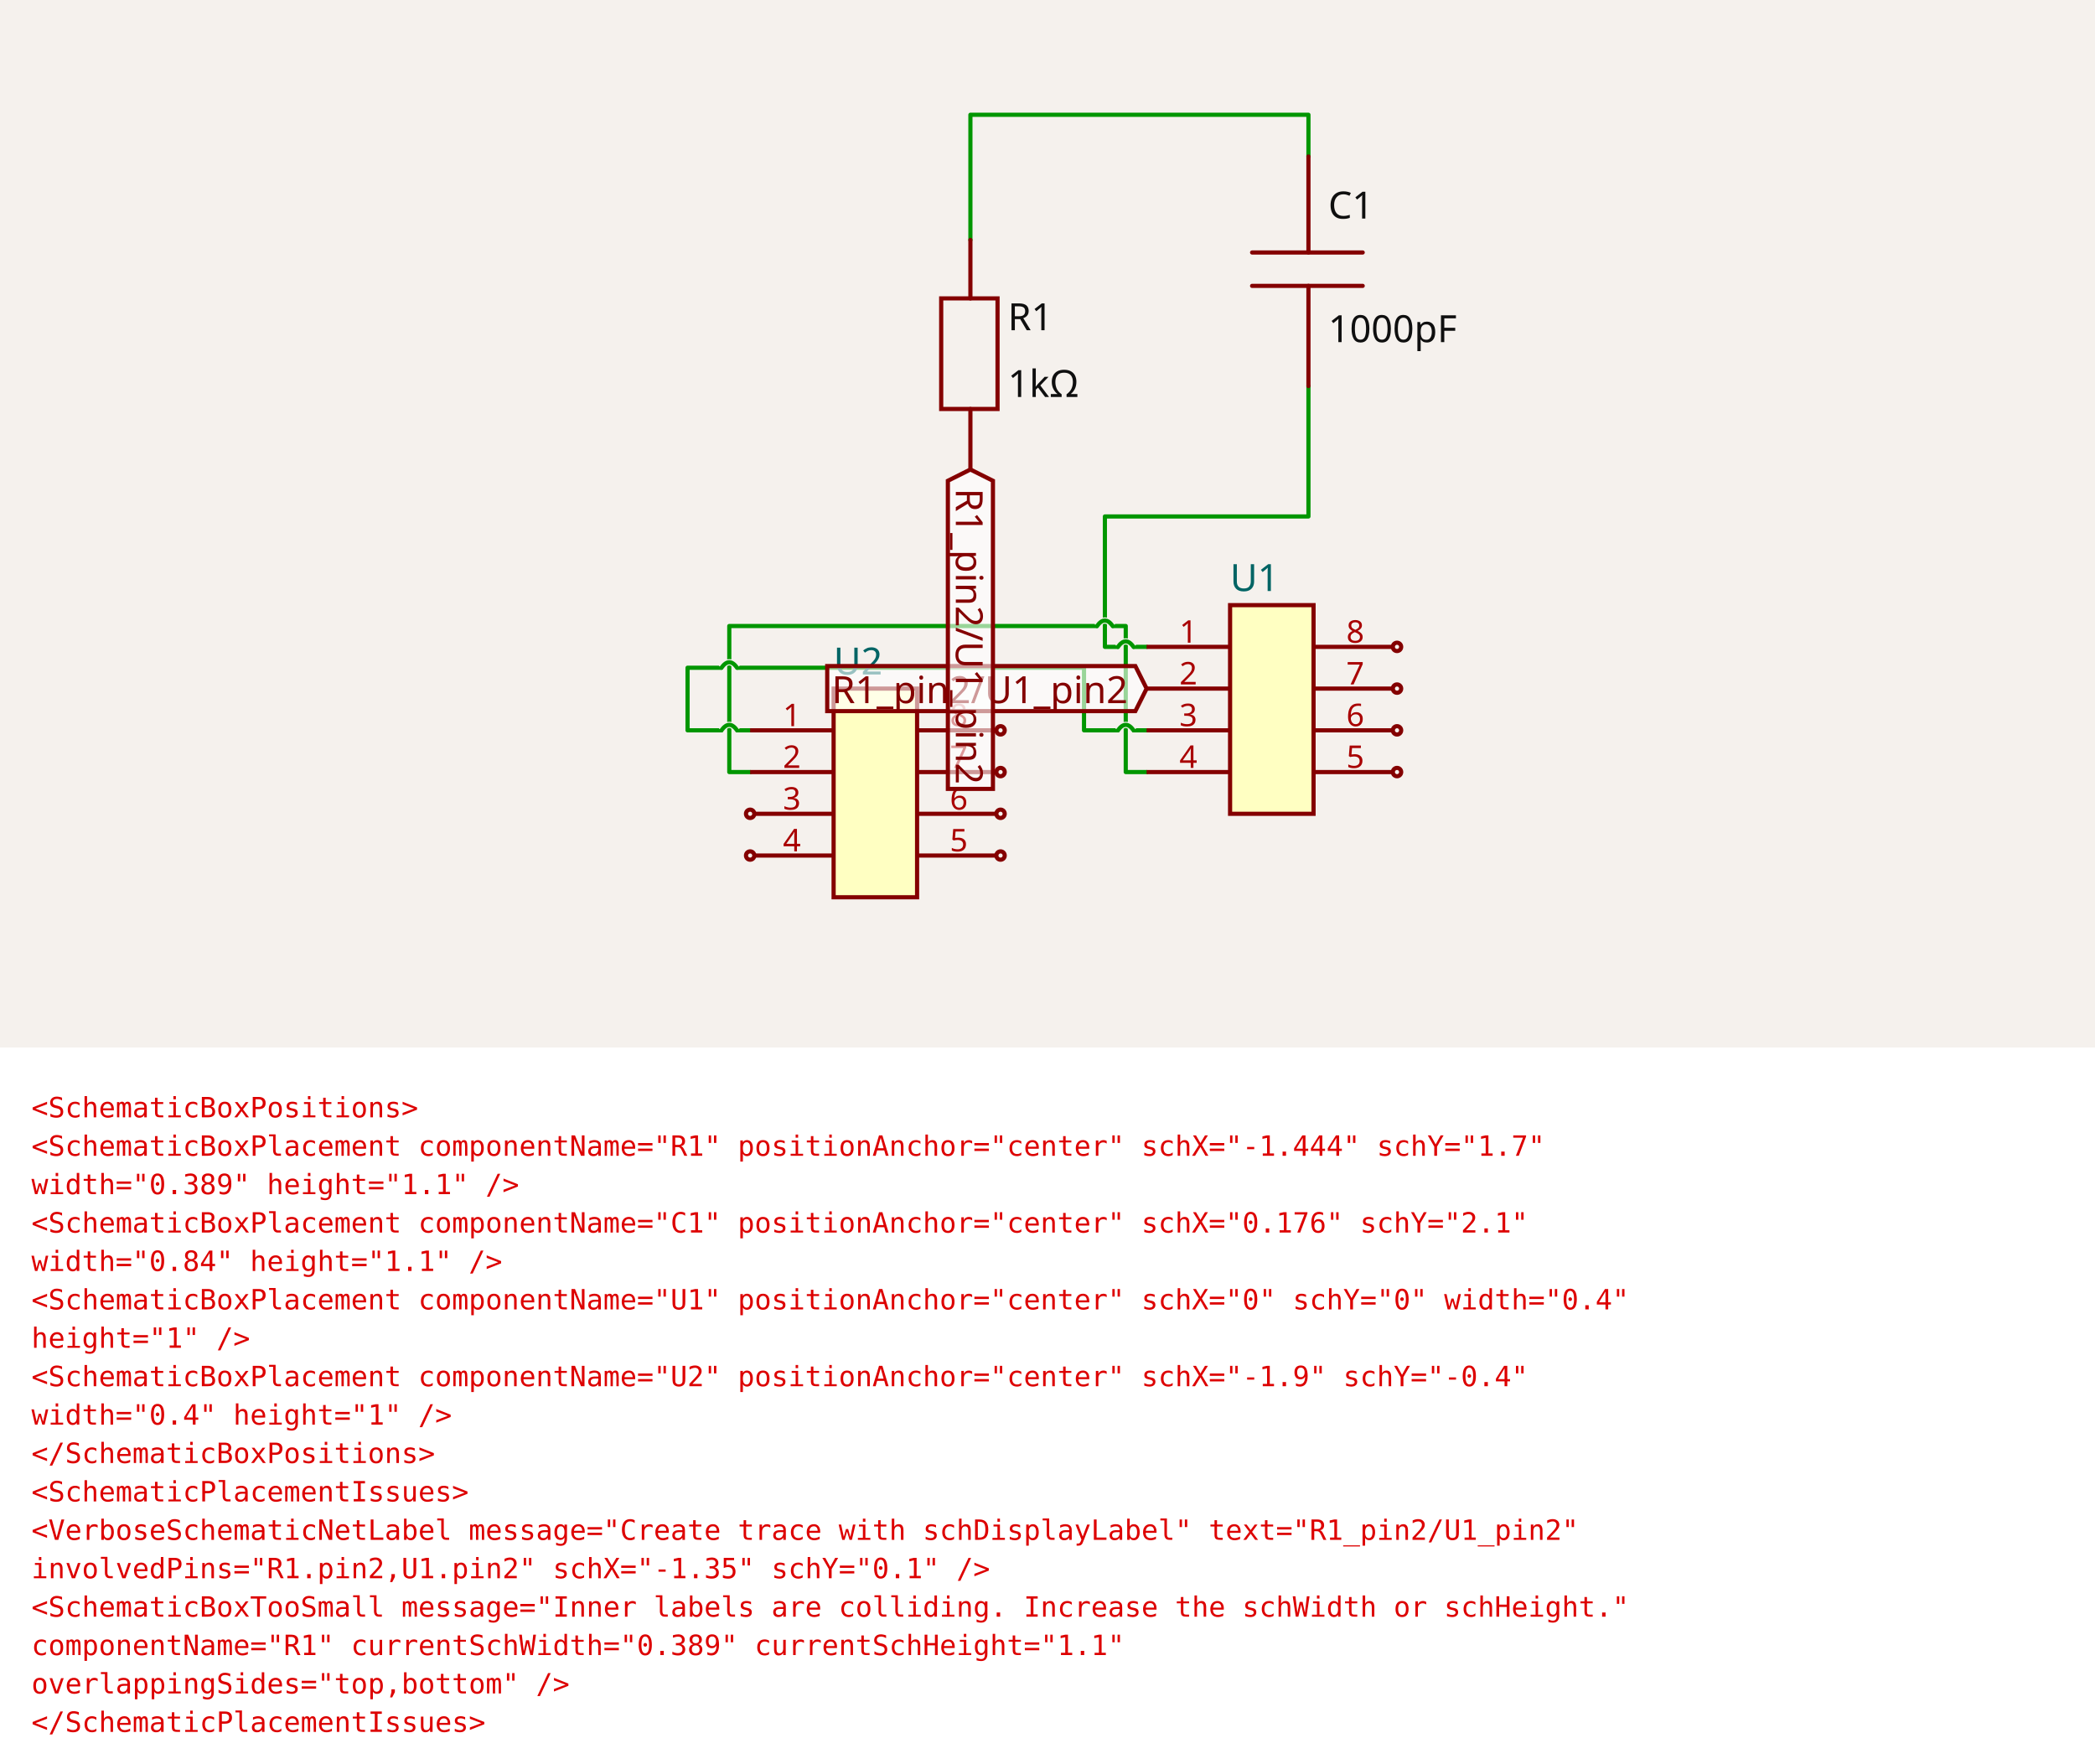
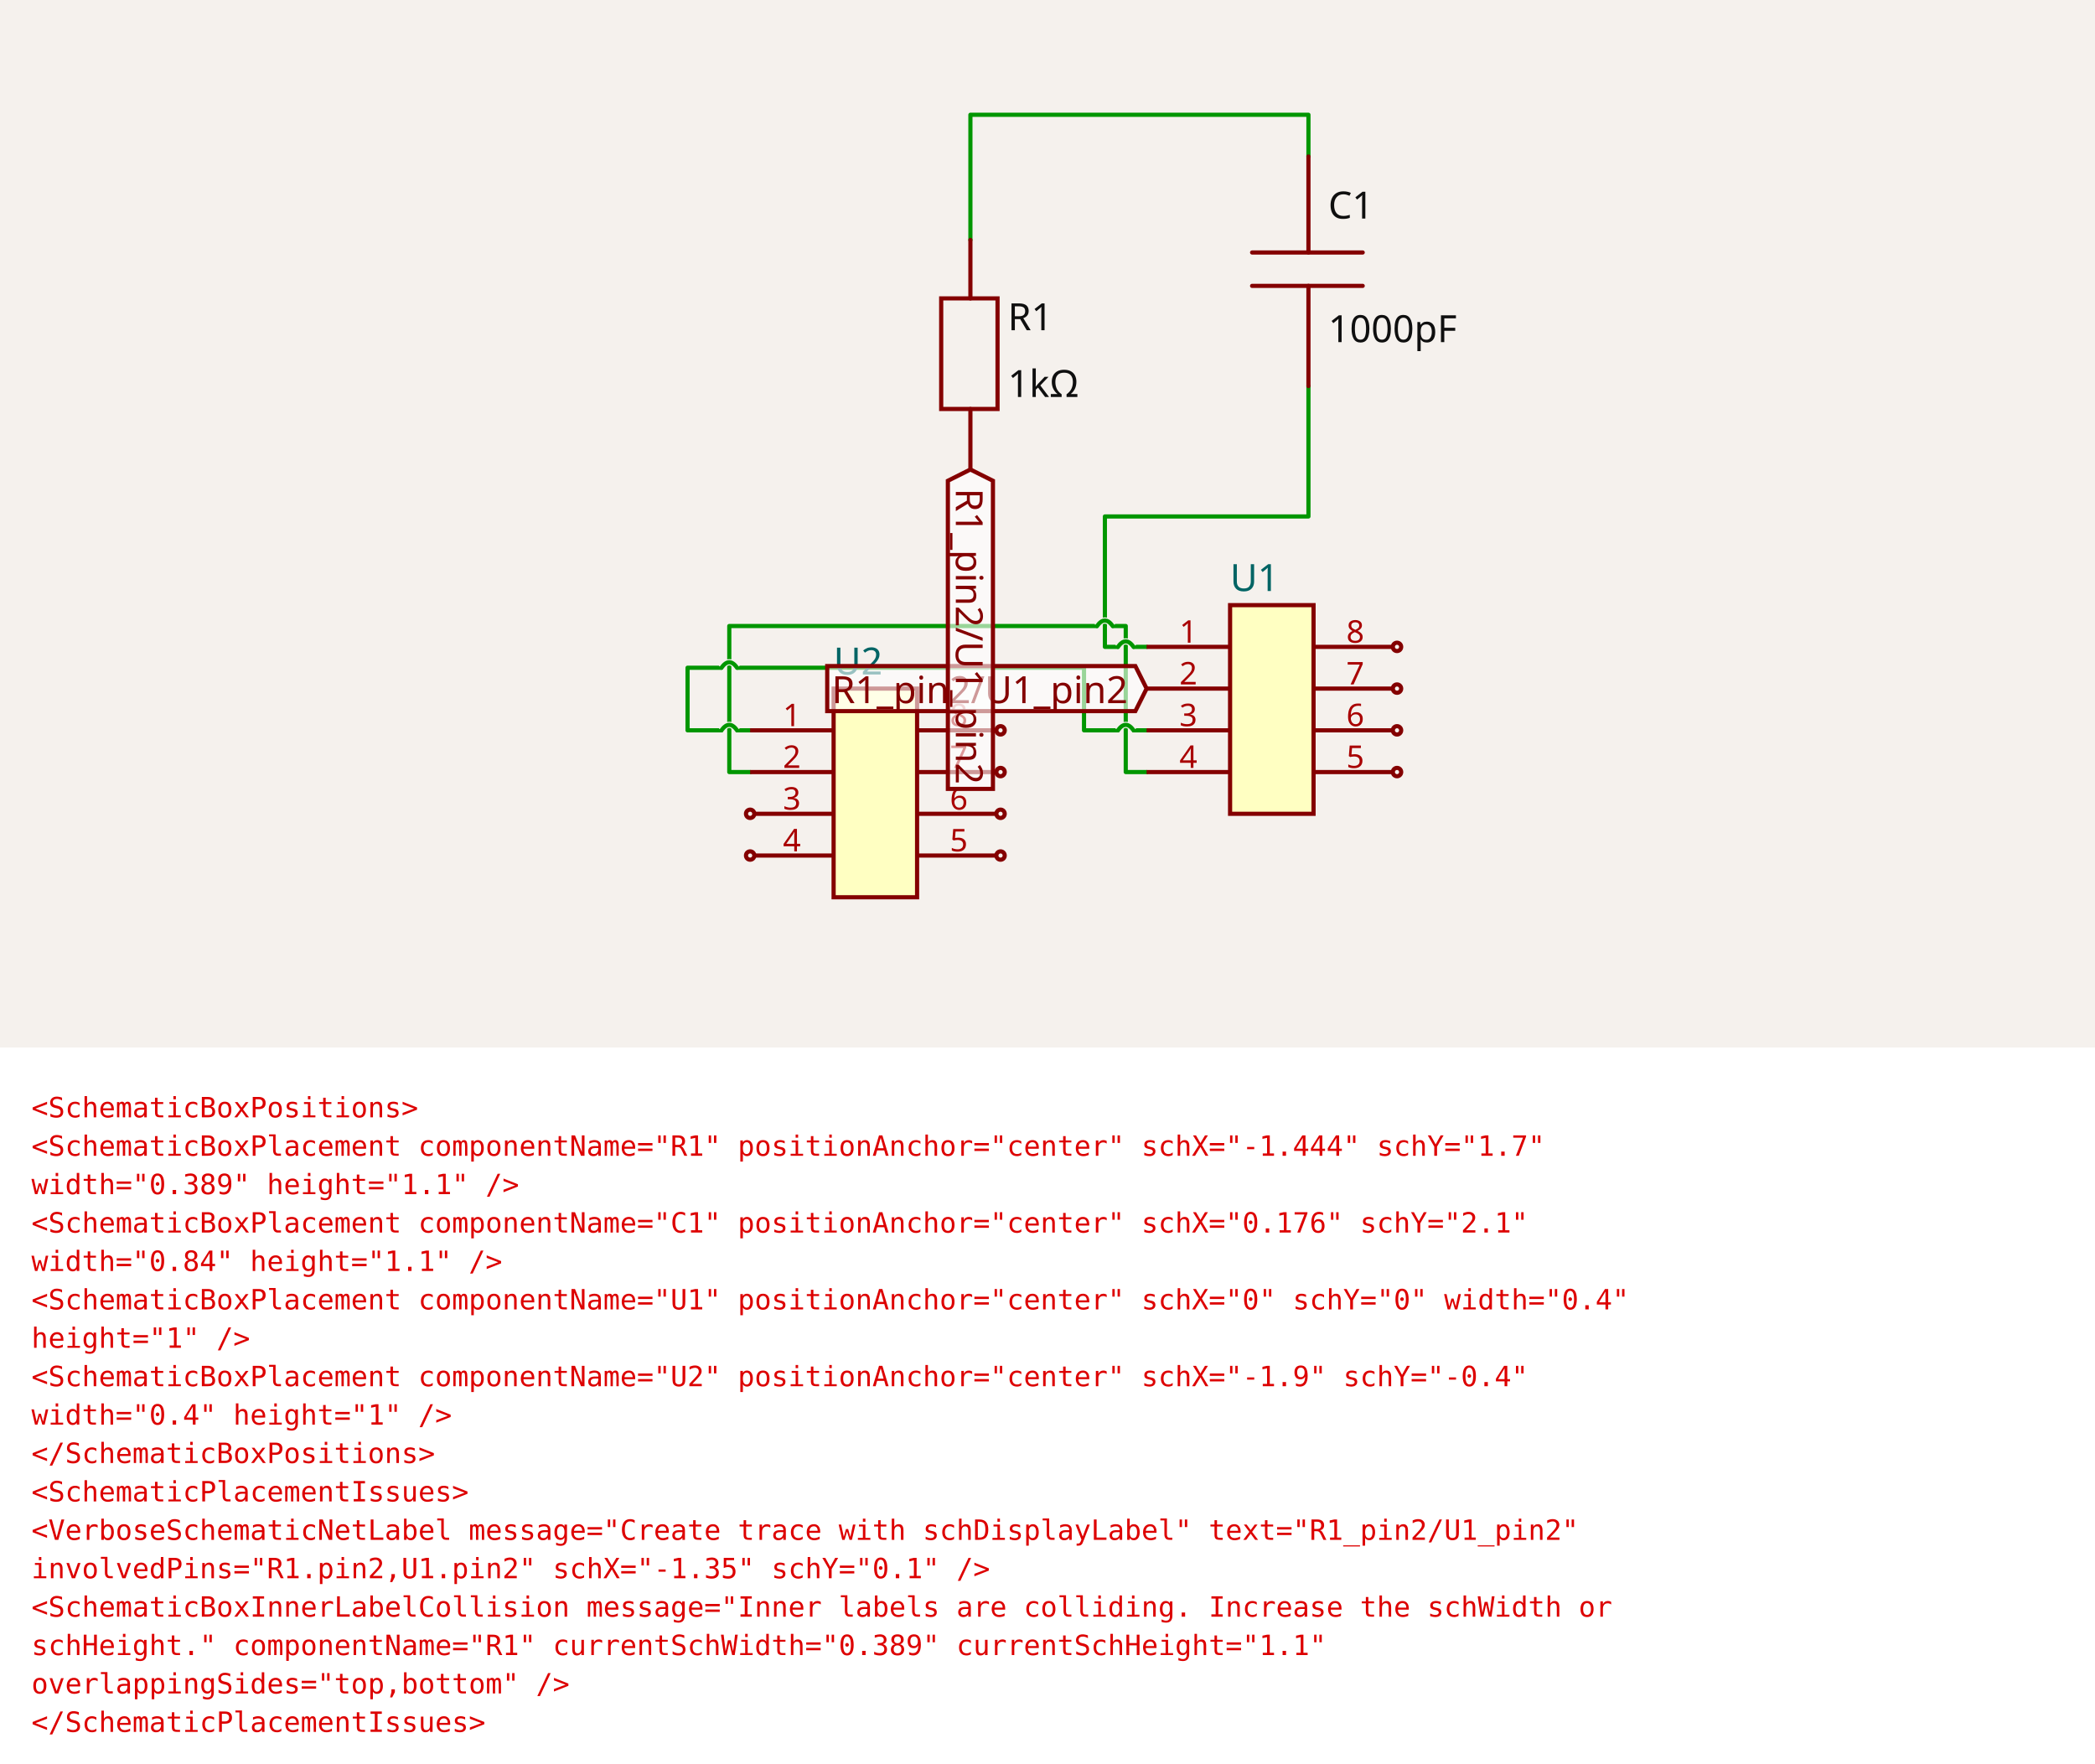
<svg xmlns="http://www.w3.org/2000/svg" width="1200" height="1010" viewBox="0 0 1200 1010" role="img" aria-label="schematic analysis fixture">
  <g transform="translate(0, 0)">
    <style>
              .boundary { fill: rgb(245, 241, 237); }
              .schematic-boundary { fill: none; stroke: #fff; }
              .component { fill: none; stroke: rgb(132, 0, 0); }
              .chip { fill: rgb(255, 255, 194); stroke: rgb(132, 0, 0); }
              .component-pin { fill: none; stroke: rgb(132, 0, 0); }
              /* Basic per-trace hover fallback */
              .trace:hover {
                filter: invert(1);
              }
              .trace:hover .trace-crossing-outline {
                opacity: 0;
              }
              .trace:hover .trace-junction {
                filter: invert(1);
              }
              /* Net-hover highlighting: when a trace or its overlays are hovered,
                 invert color for all traces (base + overlays) sharing the same
                 subcircuit connectivity key. Also hide crossing outline during hover. */
              svg:has(:is(g.trace[data-subcircuit-connectivity-map-key="unnamedsubcircuit549_connectivity_net0"], g.trace-overlays[data-subcircuit-connectivity-map-key="unnamedsubcircuit549_connectivity_net0"]):hover) :is(g.trace[data-subcircuit-connectivity-map-key="unnamedsubcircuit549_connectivity_net0"], g.trace-overlays[data-subcircuit-connectivity-map-key="unnamedsubcircuit549_connectivity_net0"]) { filter: invert(1); }
svg:has(:is(g.trace[data-subcircuit-connectivity-map-key="unnamedsubcircuit549_connectivity_net0"], g.trace-overlays[data-subcircuit-connectivity-map-key="unnamedsubcircuit549_connectivity_net0"]):hover) g.trace-overlays[data-subcircuit-connectivity-map-key="unnamedsubcircuit549_connectivity_net0"] .trace-crossing-outline { opacity: 0; }
svg:has(:is(g.trace[data-subcircuit-connectivity-map-key="unnamedsubcircuit549_connectivity_net1"], g.trace-overlays[data-subcircuit-connectivity-map-key="unnamedsubcircuit549_connectivity_net1"]):hover) :is(g.trace[data-subcircuit-connectivity-map-key="unnamedsubcircuit549_connectivity_net1"], g.trace-overlays[data-subcircuit-connectivity-map-key="unnamedsubcircuit549_connectivity_net1"]) { filter: invert(1); }
svg:has(:is(g.trace[data-subcircuit-connectivity-map-key="unnamedsubcircuit549_connectivity_net1"], g.trace-overlays[data-subcircuit-connectivity-map-key="unnamedsubcircuit549_connectivity_net1"]):hover) g.trace-overlays[data-subcircuit-connectivity-map-key="unnamedsubcircuit549_connectivity_net1"] .trace-crossing-outline { opacity: 0; }
svg:has(:is(g.trace[data-subcircuit-connectivity-map-key="unnamedsubcircuit549_connectivity_net3"], g.trace-overlays[data-subcircuit-connectivity-map-key="unnamedsubcircuit549_connectivity_net3"]):hover) :is(g.trace[data-subcircuit-connectivity-map-key="unnamedsubcircuit549_connectivity_net3"], g.trace-overlays[data-subcircuit-connectivity-map-key="unnamedsubcircuit549_connectivity_net3"]) { filter: invert(1); }
svg:has(:is(g.trace[data-subcircuit-connectivity-map-key="unnamedsubcircuit549_connectivity_net3"], g.trace-overlays[data-subcircuit-connectivity-map-key="unnamedsubcircuit549_connectivity_net3"]):hover) g.trace-overlays[data-subcircuit-connectivity-map-key="unnamedsubcircuit549_connectivity_net3"] .trace-crossing-outline { opacity: 0; }
svg:has(:is(g.trace[data-subcircuit-connectivity-map-key="unnamedsubcircuit549_connectivity_net4"], g.trace-overlays[data-subcircuit-connectivity-map-key="unnamedsubcircuit549_connectivity_net4"]):hover) :is(g.trace[data-subcircuit-connectivity-map-key="unnamedsubcircuit549_connectivity_net4"], g.trace-overlays[data-subcircuit-connectivity-map-key="unnamedsubcircuit549_connectivity_net4"]) { filter: invert(1); }
svg:has(:is(g.trace[data-subcircuit-connectivity-map-key="unnamedsubcircuit549_connectivity_net4"], g.trace-overlays[data-subcircuit-connectivity-map-key="unnamedsubcircuit549_connectivity_net4"]):hover) g.trace-overlays[data-subcircuit-connectivity-map-key="unnamedsubcircuit549_connectivity_net4"] .trace-crossing-outline { opacity: 0; }
              .text { font-family: sans-serif; fill: rgb(0, 150, 0); }
              .pin-number { fill: rgb(169, 0, 0); }
              .port-label { fill: rgb(0, 100, 100); }
              .component-name { fill: rgb(0, 100, 100); }
            </style>
    <rect class="boundary" x="0" y="0" width="1200" height="600" />
    <g class="trace" data-layer="base" data-circuit-json-type="schematic_trace" data-schematic-trace-id="schematic_trace_0" data-subcircuit-connectivity-map-key="unnamedsubcircuit549_connectivity_net0">
      <path d="M 749.467 89.641 L 749.467 65.737 L 555.842 65.737 L 555.842 137.45" class="trace-invisible-hover-outline" stroke="rgb(0, 150, 0)" fill="none" stroke-width="19.124px" stroke-linecap="round" opacity="0" stroke-linejoin="round" />
      <path d="M 749.467 89.641 L 749.467 65.737 L 555.842 65.737 L 555.842 137.45" stroke="rgb(0, 150, 0)" fill="none" stroke-width="2.39px" stroke-linecap="round" stroke-linejoin="round" />
    </g>
    <g class="trace" data-layer="base" data-circuit-json-type="schematic_trace" data-schematic-trace-id="schematic_trace_1" data-subcircuit-connectivity-map-key="unnamedsubcircuit549_connectivity_net1">
      <path d="M 656.773 370.518 L 649.303 370.518M 640.339 370.518 L 632.869 370.518 L 632.869 295.817 L 749.467 295.817 L 749.467 221.116" class="trace-invisible-hover-outline" stroke="rgb(0, 150, 0)" fill="none" stroke-width="19.124px" stroke-linecap="round" opacity="0" stroke-linejoin="round" />
      <path d="M 656.773 370.518 L 649.303 370.518M 640.339 370.518 L 632.869 370.518 L 632.869 295.817 L 749.467 295.817 L 749.467 221.116" stroke="rgb(0, 150, 0)" fill="none" stroke-width="2.39px" stroke-linecap="round" stroke-linejoin="round" />
    </g>
    <g class="trace" data-layer="base" data-circuit-json-type="schematic_trace" data-schematic-trace-id="schematic_trace_2" data-subcircuit-connectivity-map-key="unnamedsubcircuit549_connectivity_net3">
      <path d="M 429.681 418.327 L 422.211 418.327M 413.247 418.327 L 393.825 418.327 L 393.825 382.47 L 413.247 382.47M 422.211 382.47 L 620.916 382.47 L 620.916 418.327 L 640.339 418.327M 649.303 418.327 L 656.773 418.327" class="trace-invisible-hover-outline" stroke="rgb(0, 150, 0)" fill="none" stroke-width="19.124px" stroke-linecap="round" opacity="0" stroke-linejoin="round" />
      <path d="M 429.681 418.327 L 422.211 418.327M 413.247 418.327 L 393.825 418.327 L 393.825 382.47 L 413.247 382.47M 422.211 382.47 L 620.916 382.47 L 620.916 418.327 L 640.339 418.327M 649.303 418.327 L 656.773 418.327" stroke="rgb(0, 150, 0)" fill="none" stroke-width="2.39px" stroke-linecap="round" stroke-linejoin="round" />
    </g>
    <g class="trace" data-layer="base" data-circuit-json-type="schematic_trace" data-schematic-trace-id="schematic_trace_3" data-subcircuit-connectivity-map-key="unnamedsubcircuit549_connectivity_net4">
      <path d="M 429.681 442.231 L 417.729 442.231 L 417.729 358.566 L 628.386 358.566M 637.351 358.566 L 644.821 358.566 L 644.821 442.231 L 656.773 442.231" class="trace-invisible-hover-outline" stroke="rgb(0, 150, 0)" fill="none" stroke-width="19.124px" stroke-linecap="round" opacity="0" stroke-linejoin="round" />
      <path d="M 429.681 442.231 L 417.729 442.231 L 417.729 358.566 L 628.386 358.566M 637.351 358.566 L 644.821 358.566 L 644.821 442.231 L 656.773 442.231" stroke="rgb(0, 150, 0)" fill="none" stroke-width="2.39px" stroke-linecap="round" stroke-linejoin="round" />
    </g>
    <g class="trace-overlays" data-layer="overlay" data-circuit-json-type="schematic_trace" data-schematic-trace-id="schematic_trace_0" data-subcircuit-connectivity-map-key="unnamedsubcircuit549_connectivity_net0" />
    <g class="trace-overlays" data-layer="overlay" data-circuit-json-type="schematic_trace" data-schematic-trace-id="schematic_trace_1" data-subcircuit-connectivity-map-key="unnamedsubcircuit549_connectivity_net1">
      <path class="trace-crossing-outline" d="M 649.303 370.518 Q 644.821 364.243 640.339 370.518" stroke="rgb(245, 241, 237)" fill="none" stroke-width="3.586px" stroke-linecap="butt" />
      <path d="M 649.303 370.518 Q 644.821 364.243 640.339 370.518" stroke="rgb(0, 150, 0)" fill="none" stroke-width="2.39px" stroke-linecap="round" />
    </g>
    <g class="trace-overlays" data-layer="overlay" data-circuit-json-type="schematic_trace" data-schematic-trace-id="schematic_trace_2" data-subcircuit-connectivity-map-key="unnamedsubcircuit549_connectivity_net3">
      <path class="trace-crossing-outline" d="M 422.211 418.327 Q 417.729 412.052 413.247 418.327" stroke="rgb(245, 241, 237)" fill="none" stroke-width="3.586px" stroke-linecap="butt" />
      <path d="M 422.211 418.327 Q 417.729 412.052 413.247 418.327" stroke="rgb(0, 150, 0)" fill="none" stroke-width="2.39px" stroke-linecap="round" />
      <path class="trace-crossing-outline" d="M 413.247 382.47 Q 417.729 376.195 422.211 382.47" stroke="rgb(245, 241, 237)" fill="none" stroke-width="3.586px" stroke-linecap="butt" />
      <path d="M 413.247 382.47 Q 417.729 376.195 422.211 382.47" stroke="rgb(0, 150, 0)" fill="none" stroke-width="2.39px" stroke-linecap="round" />
      <path class="trace-crossing-outline" d="M 640.339 418.327 Q 644.821 412.052 649.303 418.327" stroke="rgb(245, 241, 237)" fill="none" stroke-width="3.586px" stroke-linecap="butt" />
      <path d="M 640.339 418.327 Q 644.821 412.052 649.303 418.327" stroke="rgb(0, 150, 0)" fill="none" stroke-width="2.39px" stroke-linecap="round" />
    </g>
    <g class="trace-overlays" data-layer="overlay" data-circuit-json-type="schematic_trace" data-schematic-trace-id="schematic_trace_3" data-subcircuit-connectivity-map-key="unnamedsubcircuit549_connectivity_net4">
      <path class="trace-crossing-outline" d="M 628.386 358.566 Q 632.869 352.291 637.351 358.566" stroke="rgb(245, 241, 237)" fill="none" stroke-width="3.586px" stroke-linecap="butt" />
      <path d="M 628.386 358.566 Q 632.869 352.291 637.351 358.566" stroke="rgb(0, 150, 0)" fill="none" stroke-width="2.39px" stroke-linecap="round" />
    </g>
    <g data-circuit-json-type="schematic_component" data-schematic-component-id="schematic_component_0">
      <rect class="component-overlay" x="539.109" y="137.45" width="32.271" height="131.474" fill="transparent" />
      <path d="M 555.842 137.45 L 555.842 170.916" stroke="rgb(132, 0, 0)" fill="none" stroke-width="2.39px" stroke-linecap="round" />
      <path d="M 555.842 234.263 L 555.842 268.924" stroke="rgb(132, 0, 0)" fill="none" stroke-width="2.39px" stroke-linecap="round" />
      <path d="M 571.38 203.187 L 571.38 234.263 L 539.109 234.263 L 539.109 170.916 L 571.38 170.916 L 571.38 203.187" stroke="rgb(132, 0, 0)" fill="none" stroke-width="2.39px" stroke-linecap="round" />
      <text x="577.291" y="181.673" stroke="rgb(245, 241, 237)" stroke-width="2.39px" paint-order="stroke" fill="rgb(15, 15, 15)" font-family="sans-serif" text-anchor="start" dominant-baseline="middle" font-size="21.514px">R1</text>
      <text x="577.291" y="219.92" fill="rgb(15, 15, 15)" font-family="sans-serif" text-anchor="start" dominant-baseline="middle" font-size="21.514px">1kΩ</text>
    </g>
    <g data-circuit-json-type="schematic_component" data-schematic-component-id="schematic_component_1">
      <rect class="component-overlay" x="717.197" y="89.641" width="63.347" height="131.474" fill="transparent" />
      <path d="M 749.467 221.116 L 749.467 163.745" stroke="rgb(132, 0, 0)" fill="none" stroke-width="2.39px" stroke-linecap="round" />
      <path d="M 749.467 144.622 L 749.467 89.641" stroke="rgb(132, 0, 0)" fill="none" stroke-width="2.39px" stroke-linecap="round" />
      <path d="M 780.543 163.745 L 717.197 163.745" stroke="rgb(132, 0, 0)" fill="none" stroke-width="2.39px" stroke-linecap="round" />
      <path d="M 780.543 144.622 L 717.197 144.622" stroke="rgb(132, 0, 0)" fill="none" stroke-width="2.39px" stroke-linecap="round" />
      <text x="760.822" y="131.474" stroke="rgb(245, 241, 237)" stroke-width="2.39px" paint-order="stroke" fill="rgb(15, 15, 15)" font-family="sans-serif" text-anchor="start" dominant-baseline="ideographic" font-size="21.514px">C1</text>
      <text x="760.822" y="179.283" fill="rgb(15, 15, 15)" font-family="sans-serif" text-anchor="start" dominant-baseline="hanging" font-size="21.514px">1000pF</text>
    </g>
    <g data-circuit-json-type="schematic_component" data-schematic-component-id="schematic_component_2">
      <rect class="component chip" x="704.582" y="346.614" width="47.809" height="119.522" stroke-width="2.39px" fill="rgb(255, 255, 194)" stroke="rgb(132, 0, 0)" />
      <rect class="component-overlay" x="704.582" y="346.614" width="47.809" height="119.522" fill="transparent" />
      <text x="704.582" y="481.673" fill="#006464" text-anchor="start" dominant-baseline="middle" font-family="sans-serif" font-size="21.514px" transform="rotate(0, 704.5817, 481.6733)" />
      <text x="704.582" y="331.076" fill="#006464" text-anchor="start" dominant-baseline="middle" font-family="sans-serif" font-size="21.514px" transform="rotate(0, 704.5817, 331.0757)">U1</text>
      <line class="component-pin" x1="704.582" y1="370.518" x2="656.773" y2="370.518" stroke-width="2.39px" />
      <g data-schematic-port-id="source_port_4">
        <rect x="654.382" y="368.127" width="4.781" height="4.781" opacity="0" />
      </g>
      <text class="pin-number" x="680.677" y="368.127" style="font-family: sans-serif;" fill="rgb(169, 0, 0)" text-anchor="middle" dominant-baseline="auto" font-size="17.928px" transform="">1</text>
      <line class="component-pin" x1="704.582" y1="394.422" x2="656.773" y2="394.422" stroke-width="2.39px" />
      <g data-schematic-port-id="source_port_5">
        <rect x="654.382" y="392.032" width="4.781" height="4.781" opacity="0" />
      </g>
      <text class="pin-number" x="680.677" y="392.032" style="font-family: sans-serif;" fill="rgb(169, 0, 0)" text-anchor="middle" dominant-baseline="auto" font-size="17.928px" transform="">2</text>
      <line class="component-pin" x1="704.582" y1="418.327" x2="656.773" y2="418.327" stroke-width="2.39px" />
      <g data-schematic-port-id="source_port_6">
        <rect x="654.382" y="415.936" width="4.781" height="4.781" opacity="0" />
      </g>
      <text class="pin-number" x="680.677" y="415.936" style="font-family: sans-serif;" fill="rgb(169, 0, 0)" text-anchor="middle" dominant-baseline="auto" font-size="17.928px" transform="">3</text>
      <line class="component-pin" x1="704.582" y1="442.231" x2="656.773" y2="442.231" stroke-width="2.39px" />
      <g data-schematic-port-id="source_port_7">
        <rect x="654.382" y="439.841" width="4.781" height="4.781" opacity="0" />
      </g>
      <text class="pin-number" x="680.677" y="439.841" style="font-family: sans-serif;" fill="rgb(169, 0, 0)" text-anchor="middle" dominant-baseline="auto" font-size="17.928px" transform="">4</text>
      <line class="component-pin" x1="752.39" y1="442.231" x2="797.809" y2="442.231" stroke-width="2.39px" />
      <g data-schematic-port-id="source_port_8">
        <circle class="component-pin" cx="800.199" cy="442.231" r="2.39" stroke-width="2.39px" />
        <rect x="797.809" y="439.841" width="4.781" height="4.781" opacity="0" />
      </g>
      <text class="pin-number" x="776.295" y="439.841" style="font-family: sans-serif;" fill="rgb(169, 0, 0)" text-anchor="middle" dominant-baseline="auto" font-size="17.928px" transform="">5</text>
      <line class="component-pin" x1="752.39" y1="418.327" x2="797.809" y2="418.327" stroke-width="2.39px" />
      <g data-schematic-port-id="source_port_9">
        <circle class="component-pin" cx="800.199" cy="418.327" r="2.39" stroke-width="2.39px" />
        <rect x="797.809" y="415.936" width="4.781" height="4.781" opacity="0" />
      </g>
      <text class="pin-number" x="776.295" y="415.936" style="font-family: sans-serif;" fill="rgb(169, 0, 0)" text-anchor="middle" dominant-baseline="auto" font-size="17.928px" transform="">6</text>
      <line class="component-pin" x1="752.39" y1="394.422" x2="797.809" y2="394.422" stroke-width="2.39px" />
      <g data-schematic-port-id="source_port_10">
        <circle class="component-pin" cx="800.199" cy="394.422" r="2.39" stroke-width="2.39px" />
        <rect x="797.809" y="392.032" width="4.781" height="4.781" opacity="0" />
      </g>
      <text class="pin-number" x="776.295" y="392.032" style="font-family: sans-serif;" fill="rgb(169, 0, 0)" text-anchor="middle" dominant-baseline="auto" font-size="17.928px" transform="">7</text>
      <line class="component-pin" x1="752.39" y1="370.518" x2="797.809" y2="370.518" stroke-width="2.39px" />
      <g data-schematic-port-id="source_port_11">
        <circle class="component-pin" cx="800.199" cy="370.518" r="2.39" stroke-width="2.39px" />
        <rect x="797.809" y="368.127" width="4.781" height="4.781" opacity="0" />
      </g>
      <text class="pin-number" x="776.295" y="368.127" style="font-family: sans-serif;" fill="rgb(169, 0, 0)" text-anchor="middle" dominant-baseline="auto" font-size="17.928px" transform="">8</text>
    </g>
    <g data-circuit-json-type="schematic_component" data-schematic-component-id="schematic_component_3">
      <rect class="component chip" x="477.49" y="394.422" width="47.809" height="119.522" stroke-width="2.39px" fill="rgb(255, 255, 194)" stroke="rgb(132, 0, 0)" />
      <rect class="component-overlay" x="477.49" y="394.422" width="47.809" height="119.522" fill="transparent" />
      <text x="477.49" y="529.482" fill="#006464" text-anchor="start" dominant-baseline="middle" font-family="sans-serif" font-size="21.514px" transform="rotate(0, 477.49, 529.4821)" />
      <text x="477.49" y="378.884" fill="#006464" text-anchor="start" dominant-baseline="middle" font-family="sans-serif" font-size="21.514px" transform="rotate(0, 477.49, 378.8845)">U2</text>
      <line class="component-pin" x1="477.49" y1="418.327" x2="429.681" y2="418.327" stroke-width="2.39px" />
      <g data-schematic-port-id="source_port_12">
        <rect x="427.291" y="415.936" width="4.781" height="4.781" opacity="0" />
      </g>
      <text class="pin-number" x="453.586" y="415.936" style="font-family: sans-serif;" fill="rgb(169, 0, 0)" text-anchor="middle" dominant-baseline="auto" font-size="17.928px" transform="">1</text>
      <line class="component-pin" x1="477.49" y1="442.231" x2="429.681" y2="442.231" stroke-width="2.39px" />
      <g data-schematic-port-id="source_port_13">
        <rect x="427.291" y="439.841" width="4.781" height="4.781" opacity="0" />
      </g>
      <text class="pin-number" x="453.586" y="439.841" style="font-family: sans-serif;" fill="rgb(169, 0, 0)" text-anchor="middle" dominant-baseline="auto" font-size="17.928px" transform="">2</text>
      <line class="component-pin" x1="477.49" y1="466.135" x2="432.072" y2="466.135" stroke-width="2.39px" />
      <g data-schematic-port-id="source_port_14">
        <circle class="component-pin" cx="429.681" cy="466.135" r="2.39" stroke-width="2.39px" />
        <rect x="427.291" y="463.745" width="4.781" height="4.781" opacity="0" />
      </g>
      <text class="pin-number" x="453.586" y="463.745" style="font-family: sans-serif;" fill="rgb(169, 0, 0)" text-anchor="middle" dominant-baseline="auto" font-size="17.928px" transform="">3</text>
      <line class="component-pin" x1="477.49" y1="490.04" x2="432.072" y2="490.04" stroke-width="2.39px" />
      <g data-schematic-port-id="source_port_15">
        <circle class="component-pin" cx="429.681" cy="490.04" r="2.39" stroke-width="2.39px" />
        <rect x="427.291" y="487.649" width="4.781" height="4.781" opacity="0" />
      </g>
      <text class="pin-number" x="453.586" y="487.649" style="font-family: sans-serif;" fill="rgb(169, 0, 0)" text-anchor="middle" dominant-baseline="auto" font-size="17.928px" transform="">4</text>
      <line class="component-pin" x1="525.299" y1="490.04" x2="570.717" y2="490.04" stroke-width="2.39px" />
      <g data-schematic-port-id="source_port_16">
        <circle class="component-pin" cx="573.108" cy="490.04" r="2.39" stroke-width="2.39px" />
        <rect x="570.717" y="487.649" width="4.781" height="4.781" opacity="0" />
      </g>
      <text class="pin-number" x="549.203" y="487.649" style="font-family: sans-serif;" fill="rgb(169, 0, 0)" text-anchor="middle" dominant-baseline="auto" font-size="17.928px" transform="">5</text>
      <line class="component-pin" x1="525.299" y1="466.135" x2="570.717" y2="466.135" stroke-width="2.39px" />
      <g data-schematic-port-id="source_port_17">
        <circle class="component-pin" cx="573.108" cy="466.135" r="2.39" stroke-width="2.39px" />
        <rect x="570.717" y="463.745" width="4.781" height="4.781" opacity="0" />
      </g>
      <text class="pin-number" x="549.203" y="463.745" style="font-family: sans-serif;" fill="rgb(169, 0, 0)" text-anchor="middle" dominant-baseline="auto" font-size="17.928px" transform="">6</text>
      <line class="component-pin" x1="525.299" y1="442.231" x2="570.717" y2="442.231" stroke-width="2.39px" />
      <g data-schematic-port-id="source_port_18">
        <circle class="component-pin" cx="573.108" cy="442.231" r="2.39" stroke-width="2.39px" />
        <rect x="570.717" y="439.841" width="4.781" height="4.781" opacity="0" />
      </g>
      <text class="pin-number" x="549.203" y="439.841" style="font-family: sans-serif;" fill="rgb(169, 0, 0)" text-anchor="middle" dominant-baseline="auto" font-size="17.928px" transform="">7</text>
      <line class="component-pin" x1="525.299" y1="418.327" x2="570.717" y2="418.327" stroke-width="2.39px" />
      <g data-schematic-port-id="source_port_19">
        <circle class="component-pin" cx="573.108" cy="418.327" r="2.39" stroke-width="2.39px" />
        <rect x="570.717" y="415.936" width="4.781" height="4.781" opacity="0" />
      </g>
      <text class="pin-number" x="549.203" y="415.936" style="font-family: sans-serif;" fill="rgb(169, 0, 0)" text-anchor="middle" dominant-baseline="auto" font-size="17.928px" transform="">8</text>
    </g>
    <g class="schematic-port-hover" data-schematic-port-id="source_port_0">
      <circle cx="555.842" cy="137.45" r="4.781" fill="red" opacity="0" />
    </g>
    <g class="schematic-port-hover" data-schematic-port-id="source_port_1">
      <circle cx="555.842" cy="268.924" r="4.781" fill="red" opacity="0" />
    </g>
    <g class="schematic-port-hover" data-schematic-port-id="source_port_2">
      <circle cx="749.467" cy="89.641" r="4.781" fill="red" opacity="0" />
    </g>
    <g class="schematic-port-hover" data-schematic-port-id="source_port_3">
      <circle cx="749.467" cy="221.116" r="4.781" fill="red" opacity="0" />
    </g>
    <g class="schematic-port-hover" data-schematic-port-id="source_port_4">
      <circle cx="656.773" cy="370.518" r="4.781" fill="red" opacity="0" />
    </g>
    <g class="schematic-port-hover" data-schematic-port-id="source_port_5">
      <circle cx="656.773" cy="394.422" r="4.781" fill="red" opacity="0" />
    </g>
    <g class="schematic-port-hover" data-schematic-port-id="source_port_6">
      <circle cx="656.773" cy="418.327" r="4.781" fill="red" opacity="0" />
    </g>
    <g class="schematic-port-hover" data-schematic-port-id="source_port_7">
      <circle cx="656.773" cy="442.231" r="4.781" fill="red" opacity="0" />
    </g>
    <g class="schematic-port-hover" data-schematic-port-id="source_port_8">
      <circle cx="800.199" cy="442.231" r="4.781" fill="red" opacity="0" />
    </g>
    <g class="schematic-port-hover" data-schematic-port-id="source_port_9">
      <circle cx="800.199" cy="418.327" r="4.781" fill="red" opacity="0" />
    </g>
    <g class="schematic-port-hover" data-schematic-port-id="source_port_10">
      <circle cx="800.199" cy="394.422" r="4.781" fill="red" opacity="0" />
    </g>
    <g class="schematic-port-hover" data-schematic-port-id="source_port_11">
      <circle cx="800.199" cy="370.518" r="4.781" fill="red" opacity="0" />
    </g>
    <g class="schematic-port-hover" data-schematic-port-id="source_port_12">
      <circle cx="429.681" cy="418.327" r="4.781" fill="red" opacity="0" />
    </g>
    <g class="schematic-port-hover" data-schematic-port-id="source_port_13">
      <circle cx="429.681" cy="442.231" r="4.781" fill="red" opacity="0" />
    </g>
    <g class="schematic-port-hover" data-schematic-port-id="source_port_14">
      <circle cx="429.681" cy="466.135" r="4.781" fill="red" opacity="0" />
    </g>
    <g class="schematic-port-hover" data-schematic-port-id="source_port_15">
      <circle cx="429.681" cy="490.04" r="4.781" fill="red" opacity="0" />
    </g>
    <g class="schematic-port-hover" data-schematic-port-id="source_port_16">
      <circle cx="573.108" cy="490.04" r="4.781" fill="red" opacity="0" />
    </g>
    <g class="schematic-port-hover" data-schematic-port-id="source_port_17">
      <circle cx="573.108" cy="466.135" r="4.781" fill="red" opacity="0" />
    </g>
    <g class="schematic-port-hover" data-schematic-port-id="source_port_18">
      <circle cx="573.108" cy="442.231" r="4.781" fill="red" opacity="0" />
    </g>
    <g class="schematic-port-hover" data-schematic-port-id="source_port_19">
      <circle cx="573.108" cy="418.327" r="4.781" fill="red" opacity="0" />
    </g>
    <path class="net-label" d="     M 656.773,394.422     L 650.319,407.331     L 473.825,407.331     L 473.825,381.514     L 650.319,381.514     Z   " fill="rgba(255, 255, 255, 0.6)" stroke="rgb(132, 0, 0)" stroke-width="2.39px" />
    <text class="net-label-text" x="646.016" y="394.422" fill="rgb(132, 0, 0)" text-anchor="end" dominant-baseline="central" font-family="sans-serif" font-variant-numeric="tabular-nums" font-size="21.514px" transform="">R1_pin2/U1_pin2</text>
    <path class="net-label" d="     M 555.842,268.924     L 568.75,275.378     L 568.75,451.873     L 542.934,451.873     L 542.934,275.378     Z   " fill="rgba(255, 255, 255, 0.6)" stroke="rgb(132, 0, 0)" stroke-width="2.39px" />
    <text class="net-label-text" x="555.842" y="279.681" fill="rgb(132, 0, 0)" text-anchor="start" dominant-baseline="central" font-family="sans-serif" font-variant-numeric="tabular-nums" font-size="21.514px" transform="rotate(90 555.842 279.6813)">R1_pin2/U1_pin2</text>
  </g>
  <g transform="translate(0, 600) scale(1, 1) translate(0, 0)">
    <rect width="100%" height="100%" fill="#fff" />
    <text x="18" y="40" fill="#d00" font-family="Menlo, Consolas, monospace" font-size="16">
      <tspan x="18" dy="0">&lt;SchematicBoxPositions&gt;</tspan>
      <tspan x="18" dy="22">&lt;SchematicBoxPlacement componentName="R1" positionAnchor="center" schX="-1.444" schY="1.7"</tspan>
      <tspan x="18" dy="22">  width="0.389" height="1.1" /&gt;</tspan>
      <tspan x="18" dy="22">&lt;SchematicBoxPlacement componentName="C1" positionAnchor="center" schX="0.176" schY="2.1"</tspan>
      <tspan x="18" dy="22">  width="0.84" height="1.1" /&gt;</tspan>
      <tspan x="18" dy="22">&lt;SchematicBoxPlacement componentName="U1" positionAnchor="center" schX="0" schY="0" width="0.4"</tspan>
      <tspan x="18" dy="22">  height="1" /&gt;</tspan>
      <tspan x="18" dy="22">&lt;SchematicBoxPlacement componentName="U2" positionAnchor="center" schX="-1.9" schY="-0.4"</tspan>
      <tspan x="18" dy="22">  width="0.4" height="1" /&gt;</tspan>
      <tspan x="18" dy="22">&lt;/SchematicBoxPositions&gt;</tspan>
      <tspan x="18" dy="22">&lt;SchematicPlacementIssues&gt;</tspan>
      <tspan x="18" dy="22">&lt;VerboseSchematicNetLabel message="Create trace with schDisplayLabel" text="R1_pin2/U1_pin2"</tspan>
      <tspan x="18" dy="22">  involvedPins="R1.pin2,U1.pin2" schX="-1.35" schY="0.1" /&gt;</tspan>
-       <tspan x="18" dy="22">&lt;SchematicBoxTooSmall message="Inner labels are colliding. Increase the schWidth or schHeight."</tspan>
-       <tspan x="18" dy="22">  componentName="R1" currentSchWidth="0.389" currentSchHeight="1.1"</tspan>
+       <tspan x="18" dy="22">&lt;SchematicBoxInnerLabelCollision message="Inner labels are colliding. Increase the schWidth or</tspan>
+       <tspan x="18" dy="22">  schHeight." componentName="R1" currentSchWidth="0.389" currentSchHeight="1.1"</tspan>
      <tspan x="18" dy="22">  overlappingSides="top,bottom" /&gt;</tspan>
      <tspan x="18" dy="22">&lt;/SchematicPlacementIssues&gt;</tspan>
    </text>
  </g>
</svg>
